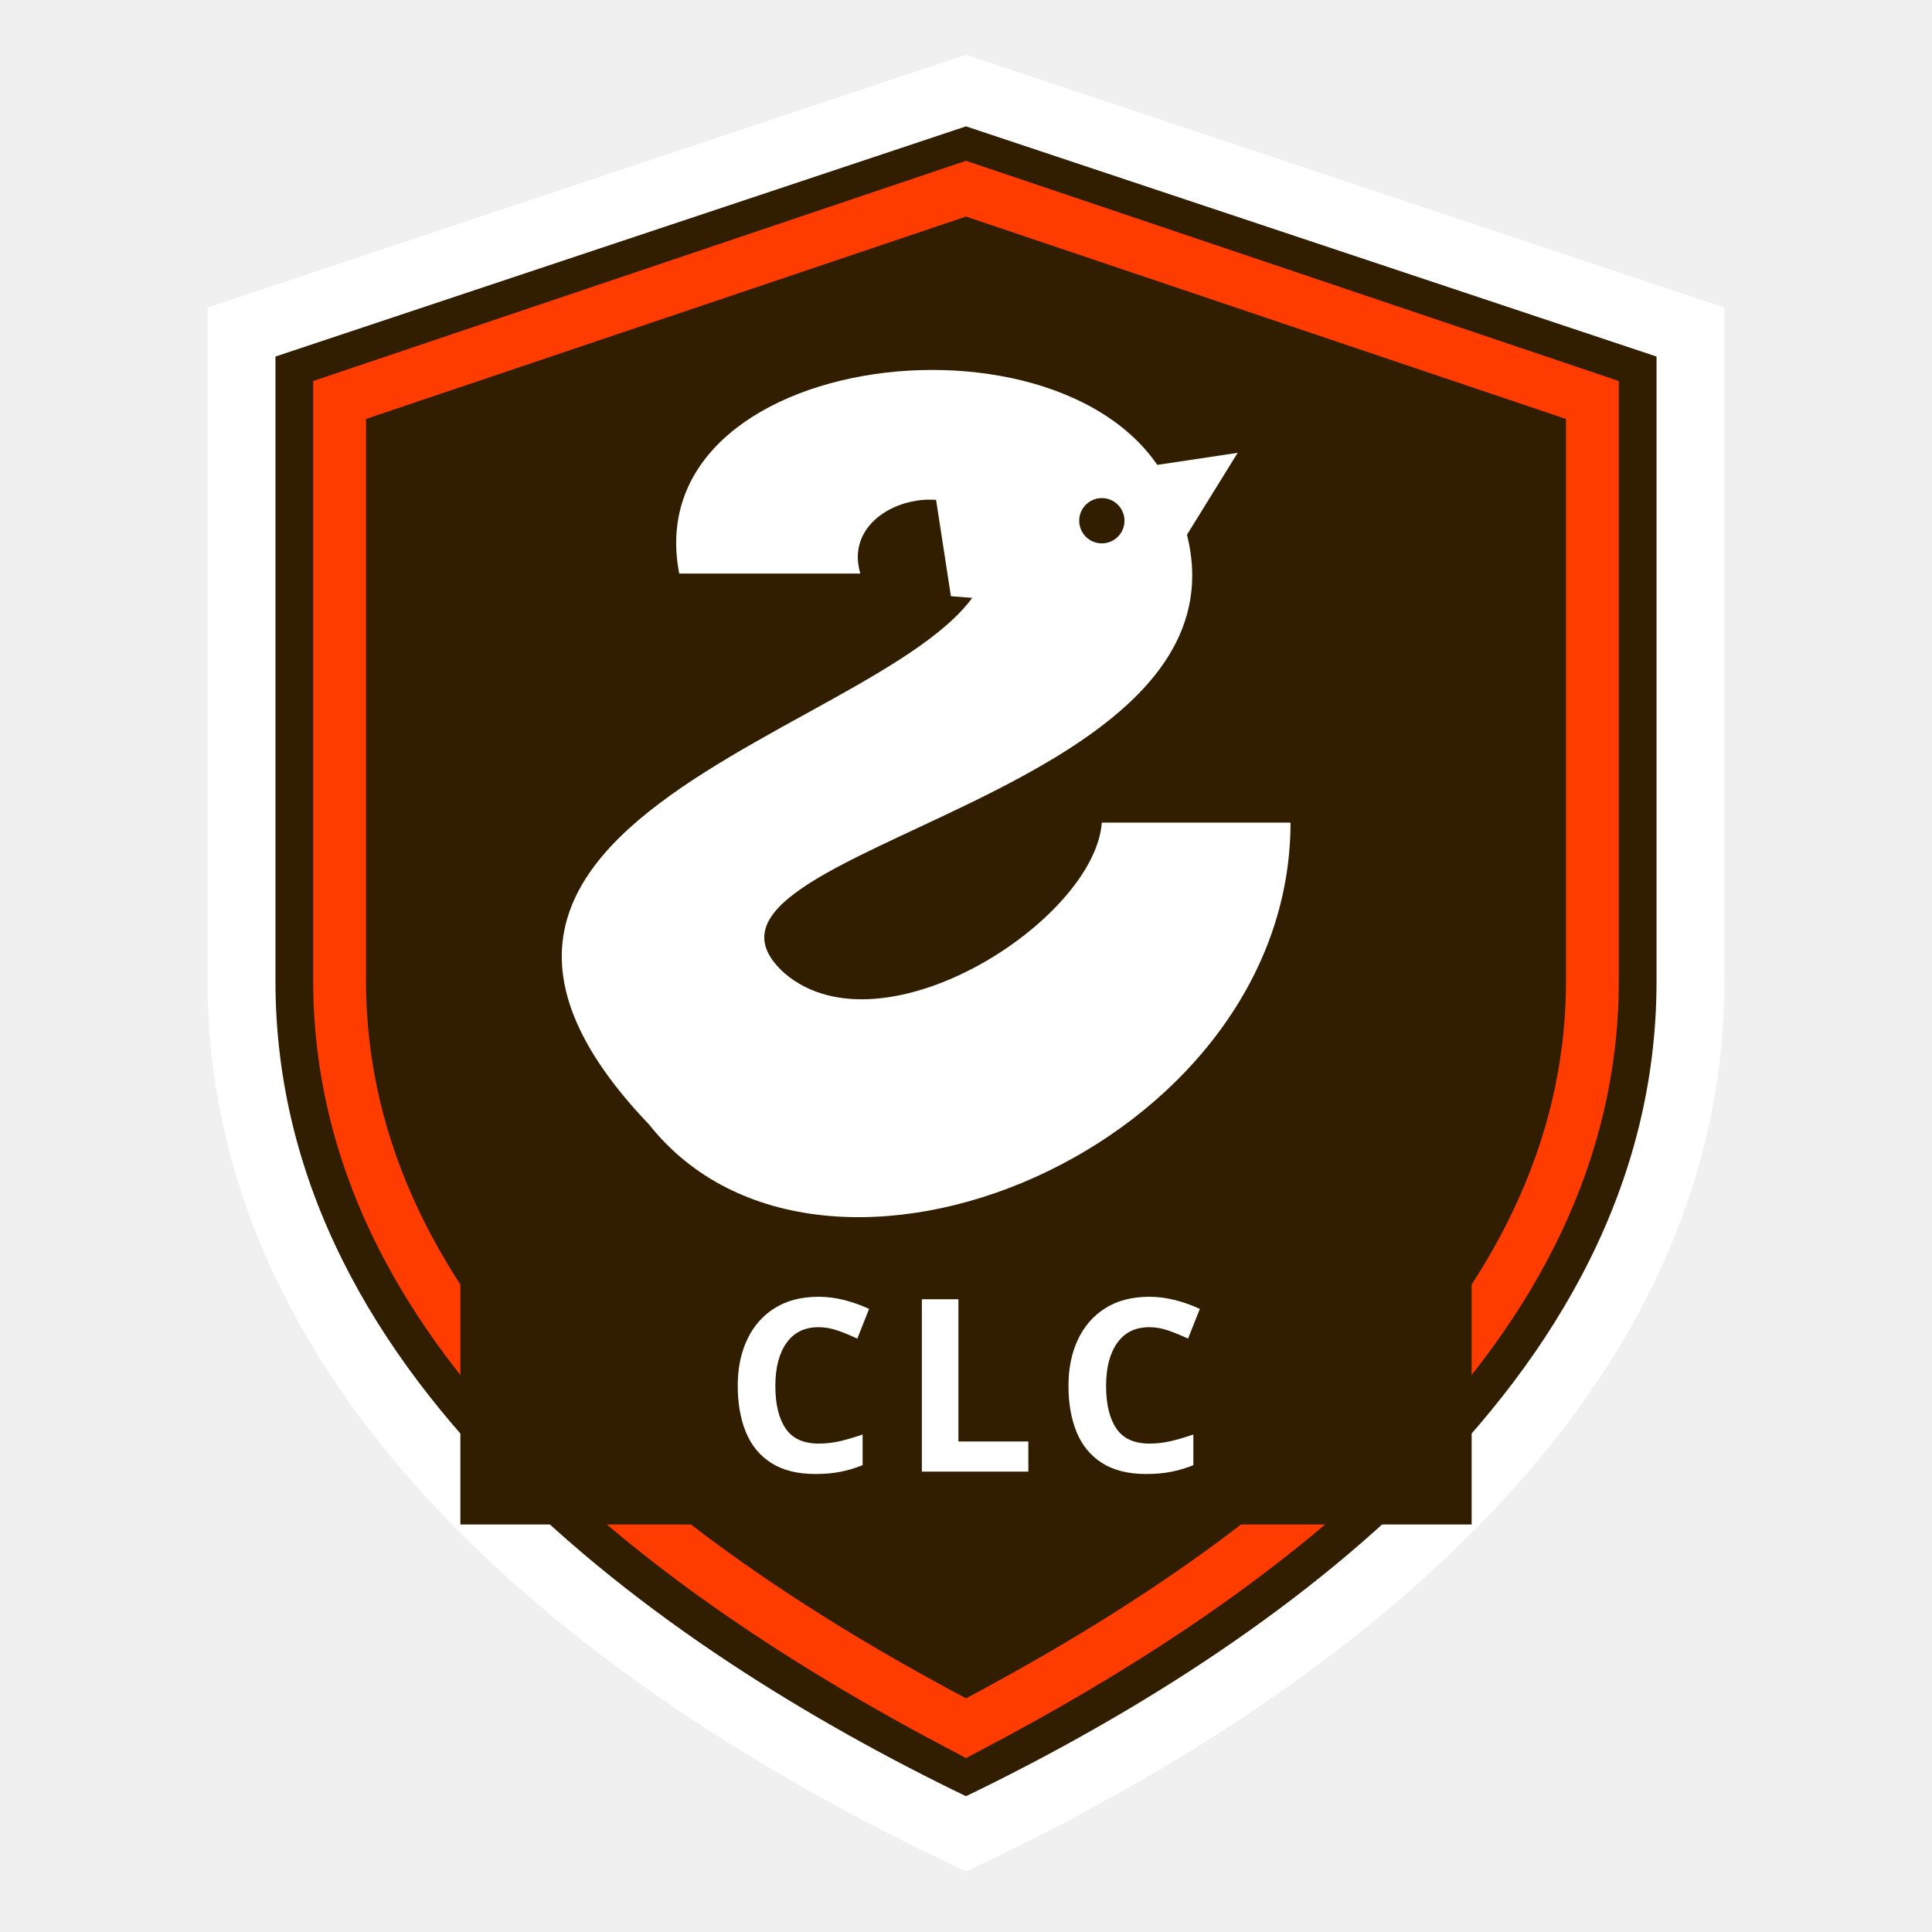
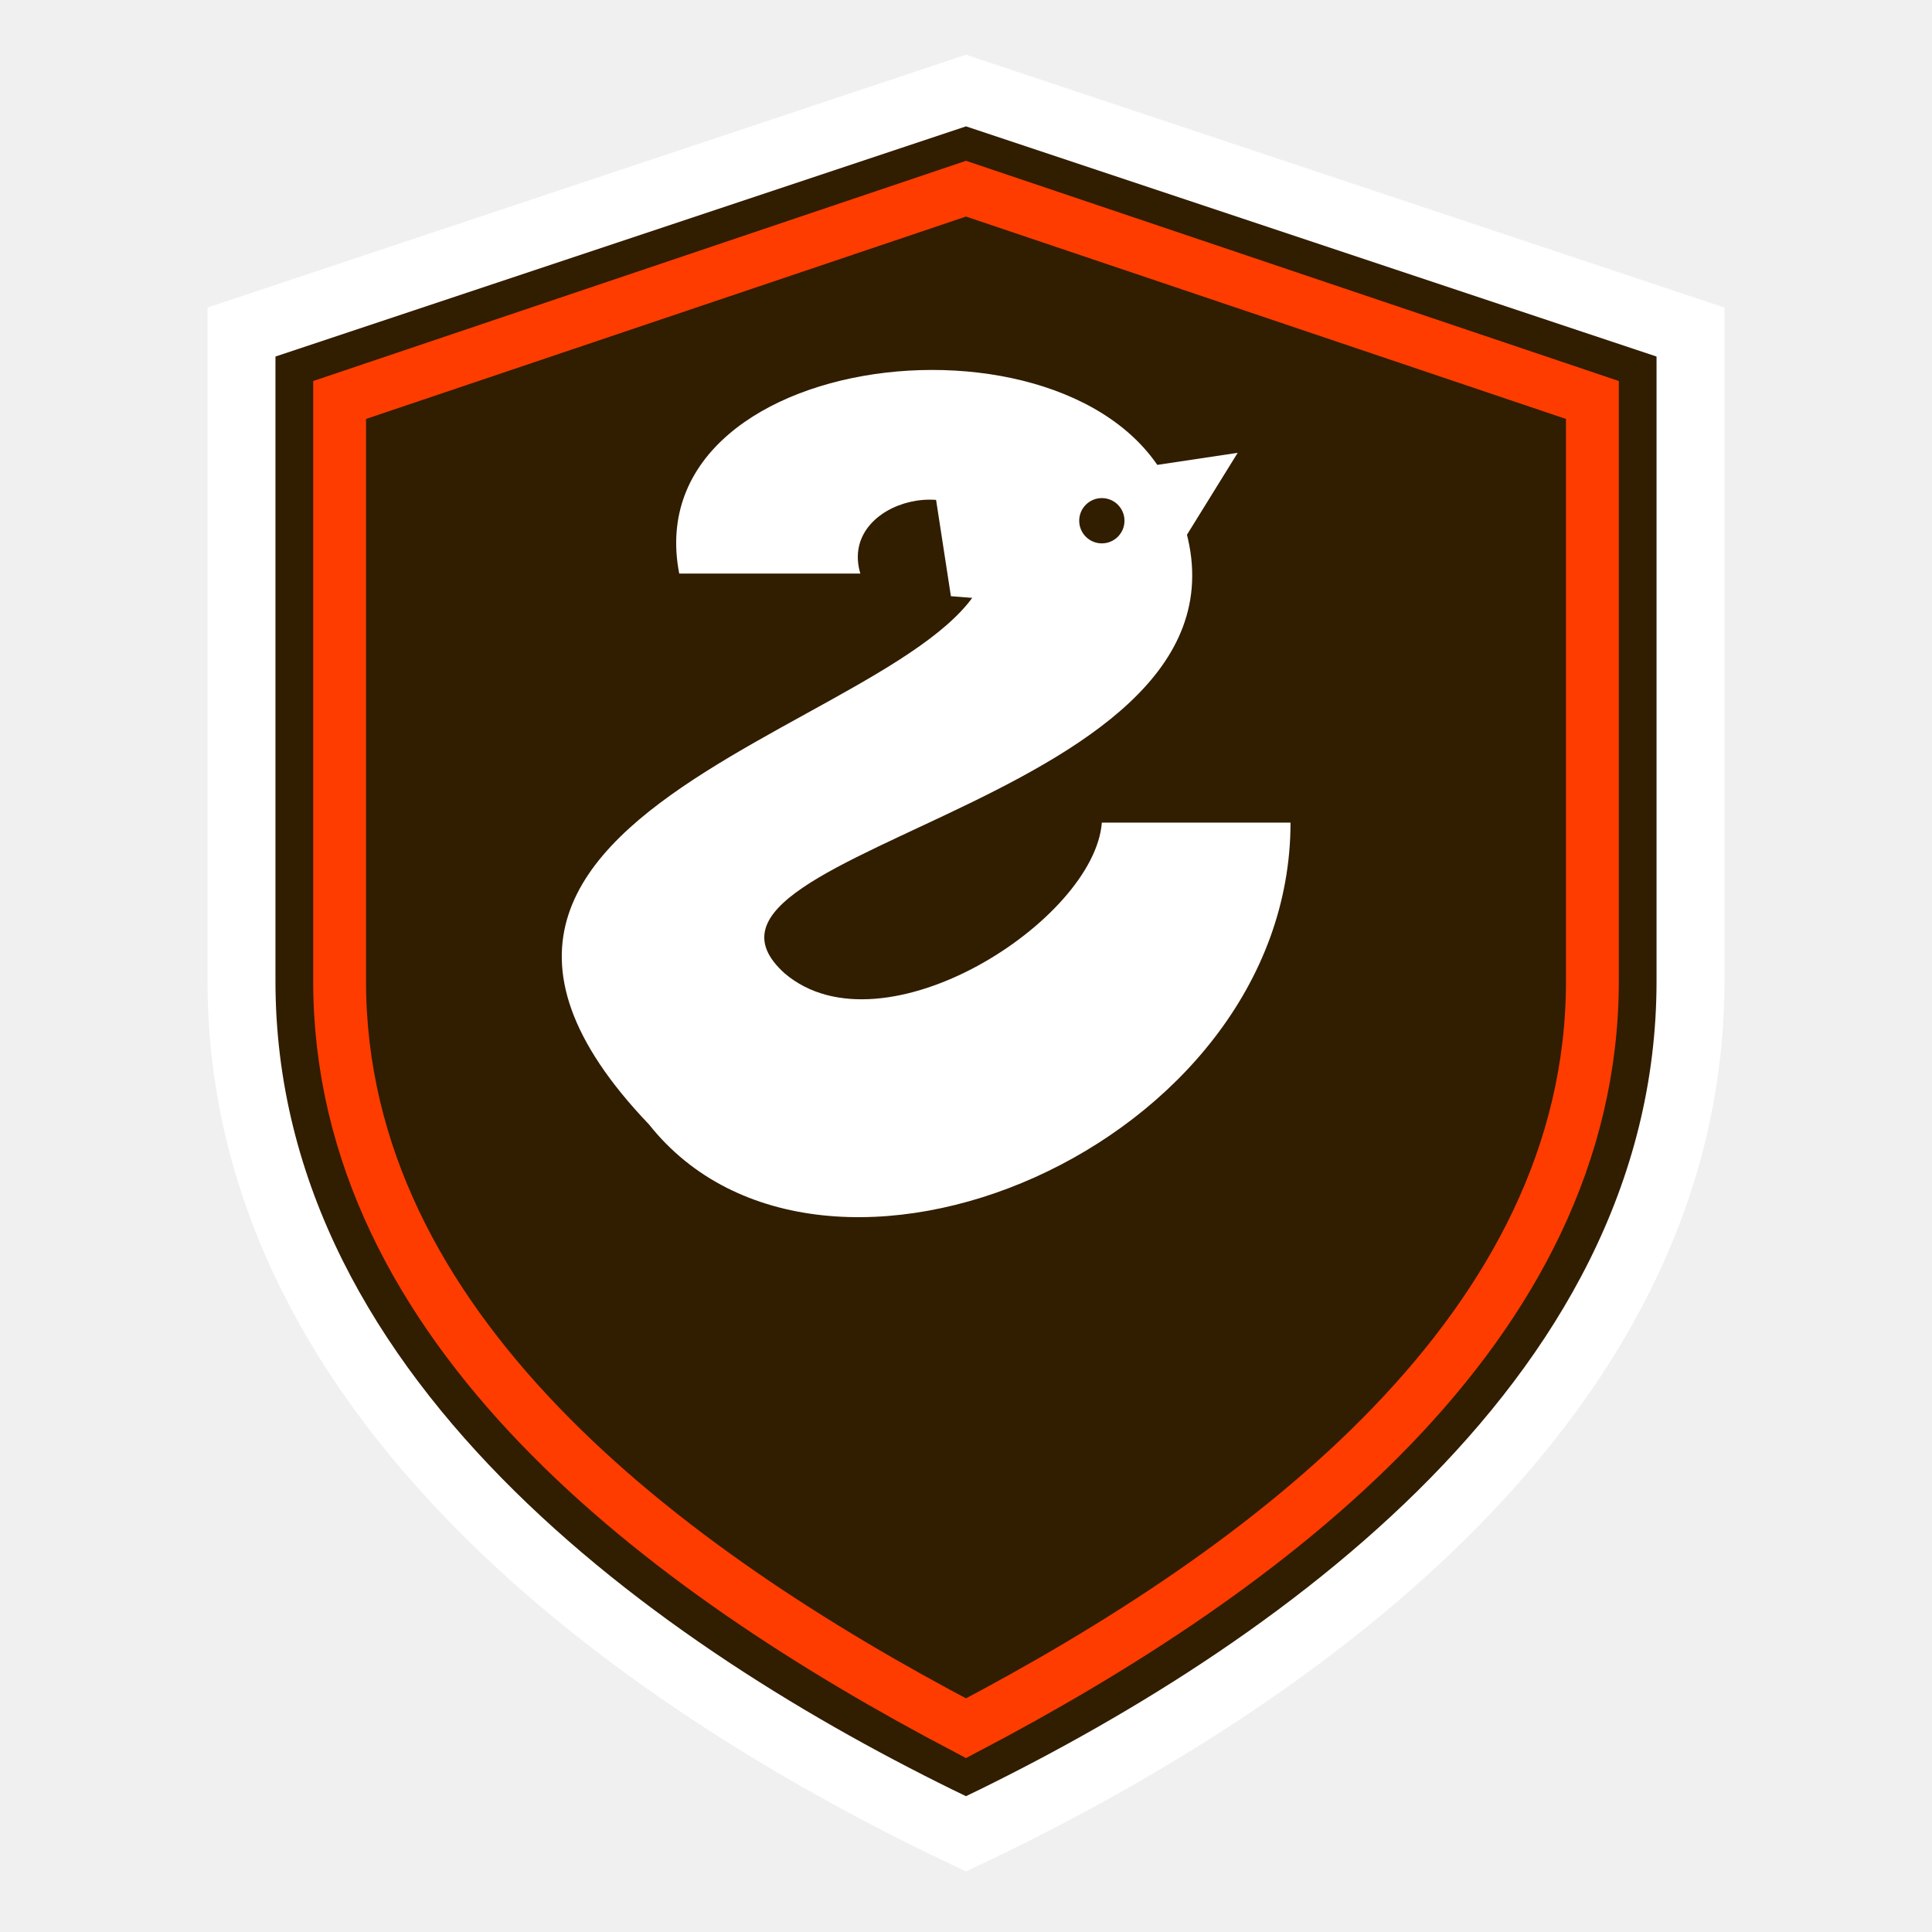
<svg xmlns="http://www.w3.org/2000/svg" width="512" height="512" viewBox="0 0 256 256">
  <path d="M128 12 224 44v86c0 57-56 94-96 113-40-19-96-56-96-113V44Z" fill="#311d00" stroke="#ffffff" stroke-width="9" />
  <path d="M128 25 211 53v77c0 46-43 78-83 99-40-21-83-53-83-99V53Z" fill="none" stroke="#ff3c00" stroke-width="7" />
  <g fill="#ffffff" stroke-linejoin="round" stroke-linecap="round">
    <path d="M86 149c-43-45 48-54 45-77-2-10-20-6-17 4H90c-6-31 57-37 66-9 16 39-71 45-52 62 13 11 41-7 42-20h25c0 43-62 69-85 40Z" />
    <path d="m124 66 40-6-13 21-25-2Z" />
    <circle cx="146" cy="69" r="3" fill="#311d00" />
  </g>
-   <path d="M61 165h134v37H61Z" fill="#311d00" />
-   <text x="128" y="195" text-anchor="middle" font-family="sans-serif" font-size="32" font-weight="900" letter-spacing="3" fill="#ffffff">CLC</text>
</svg>
